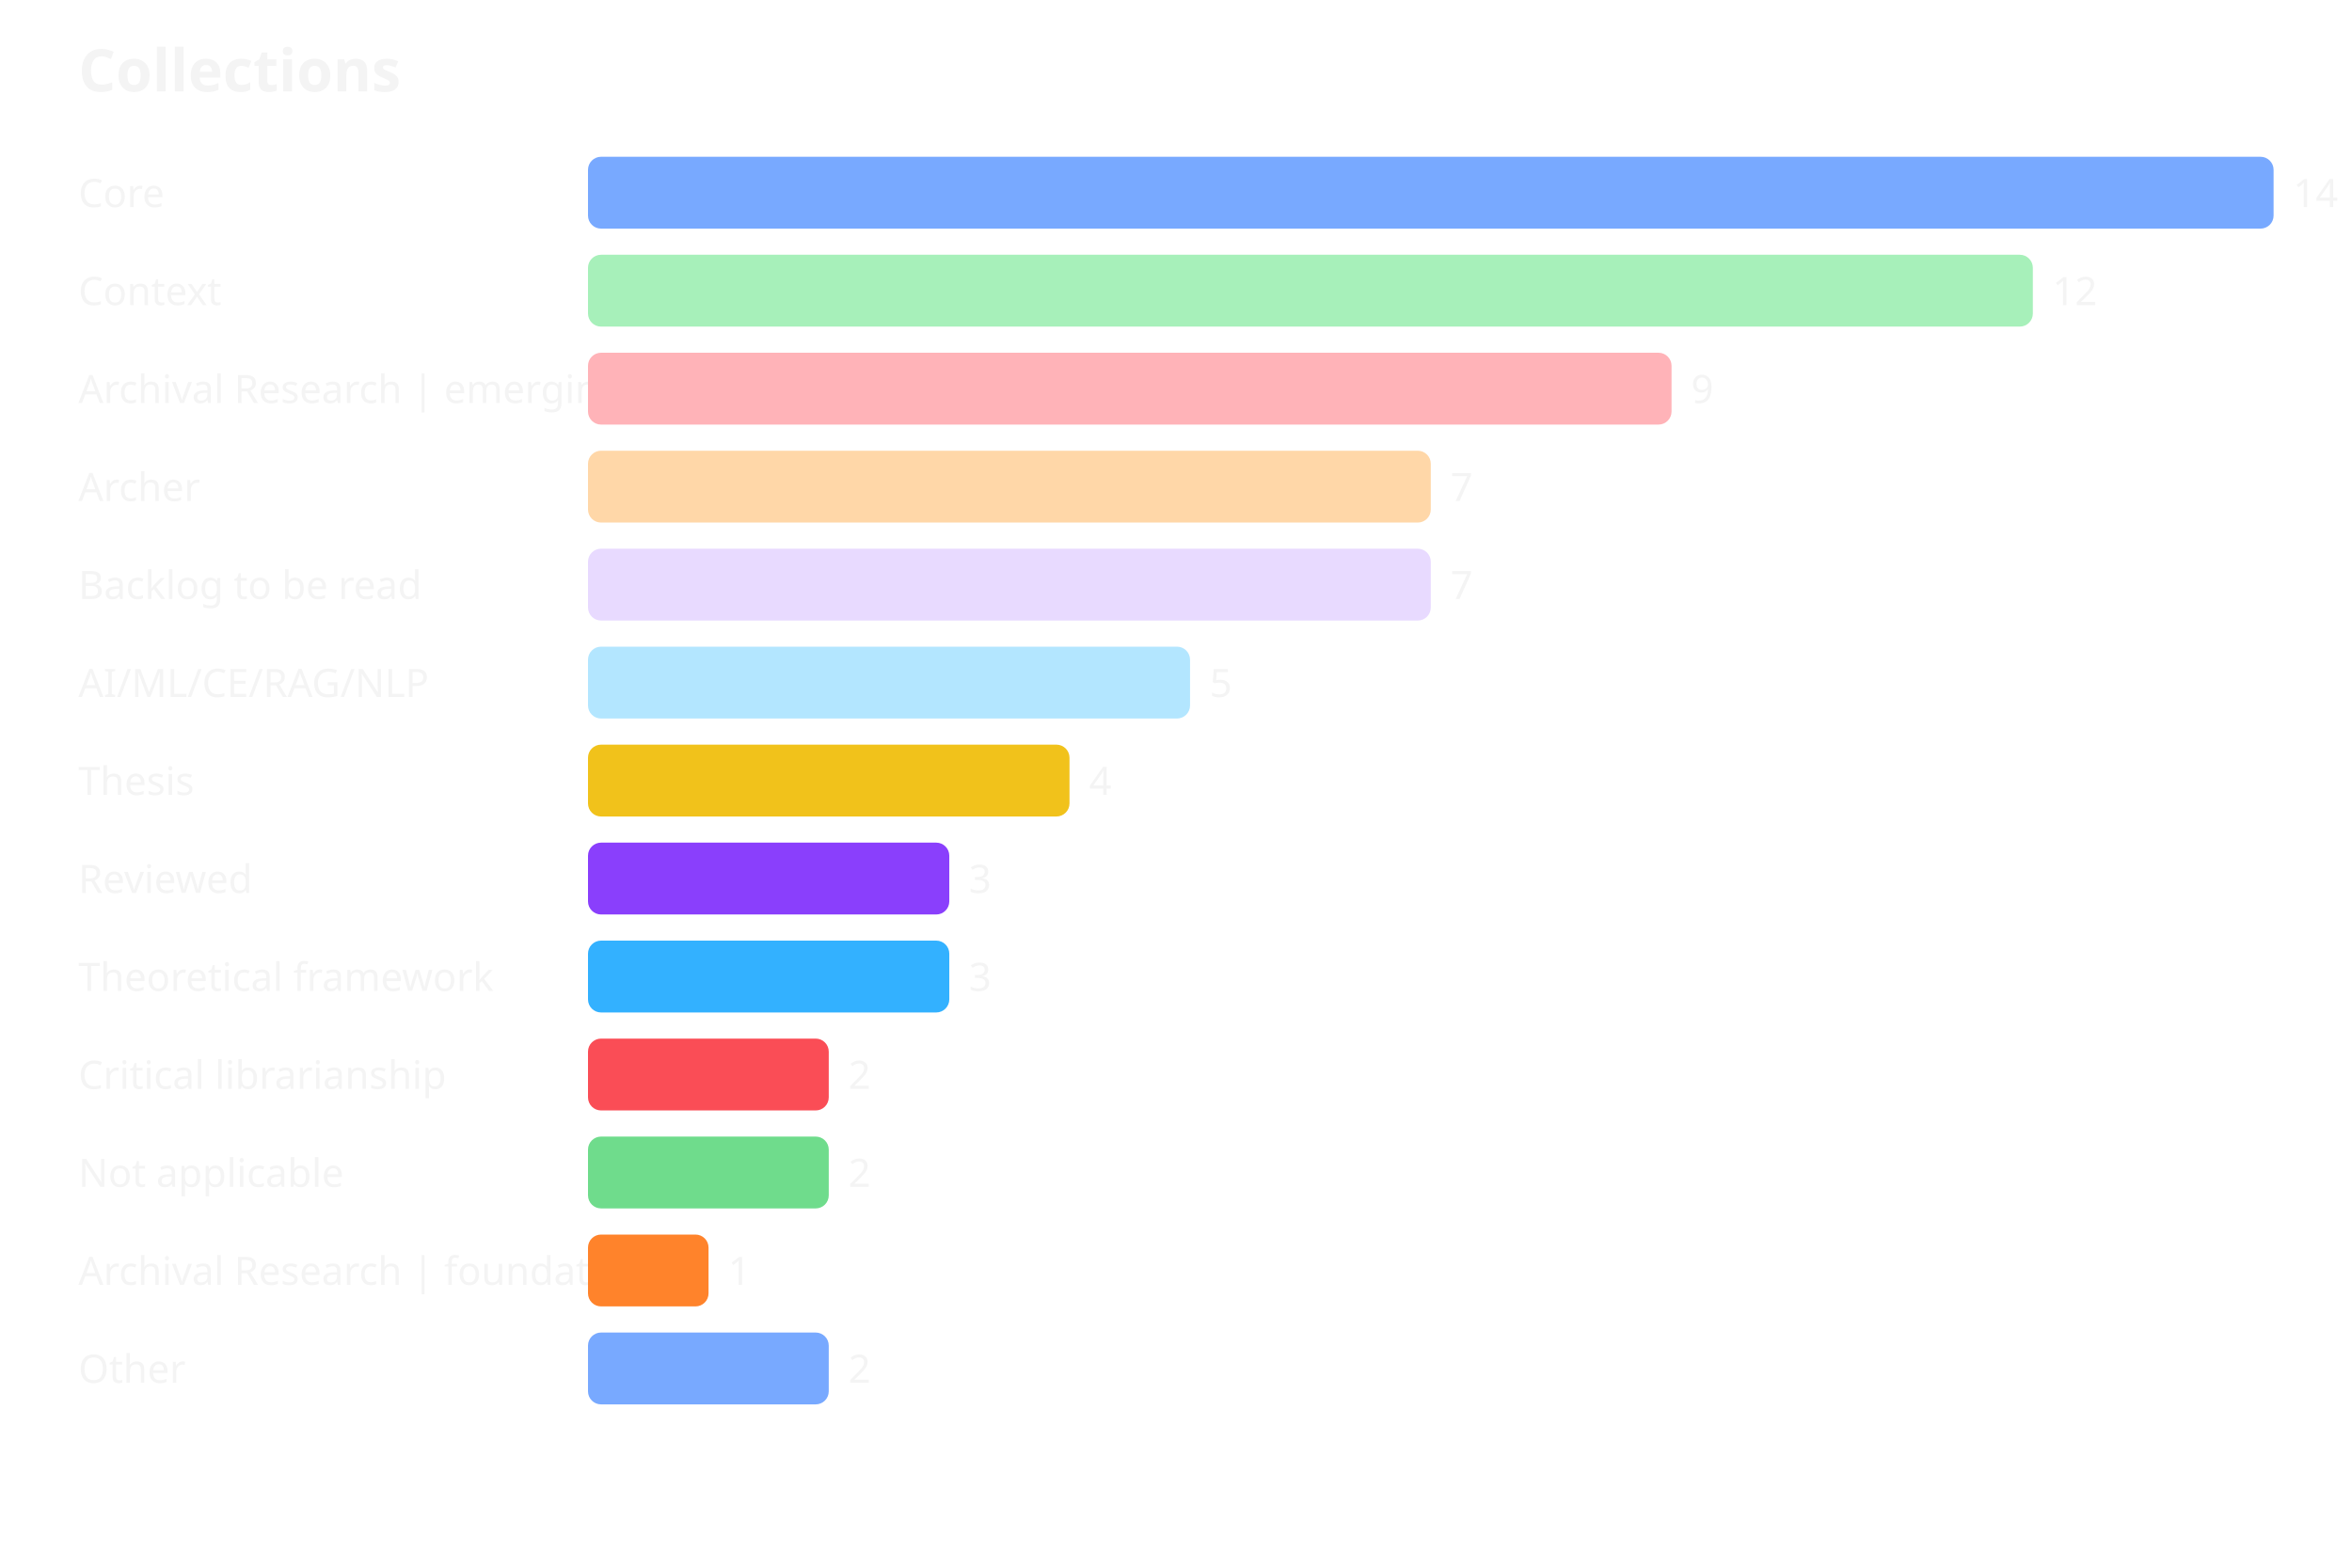
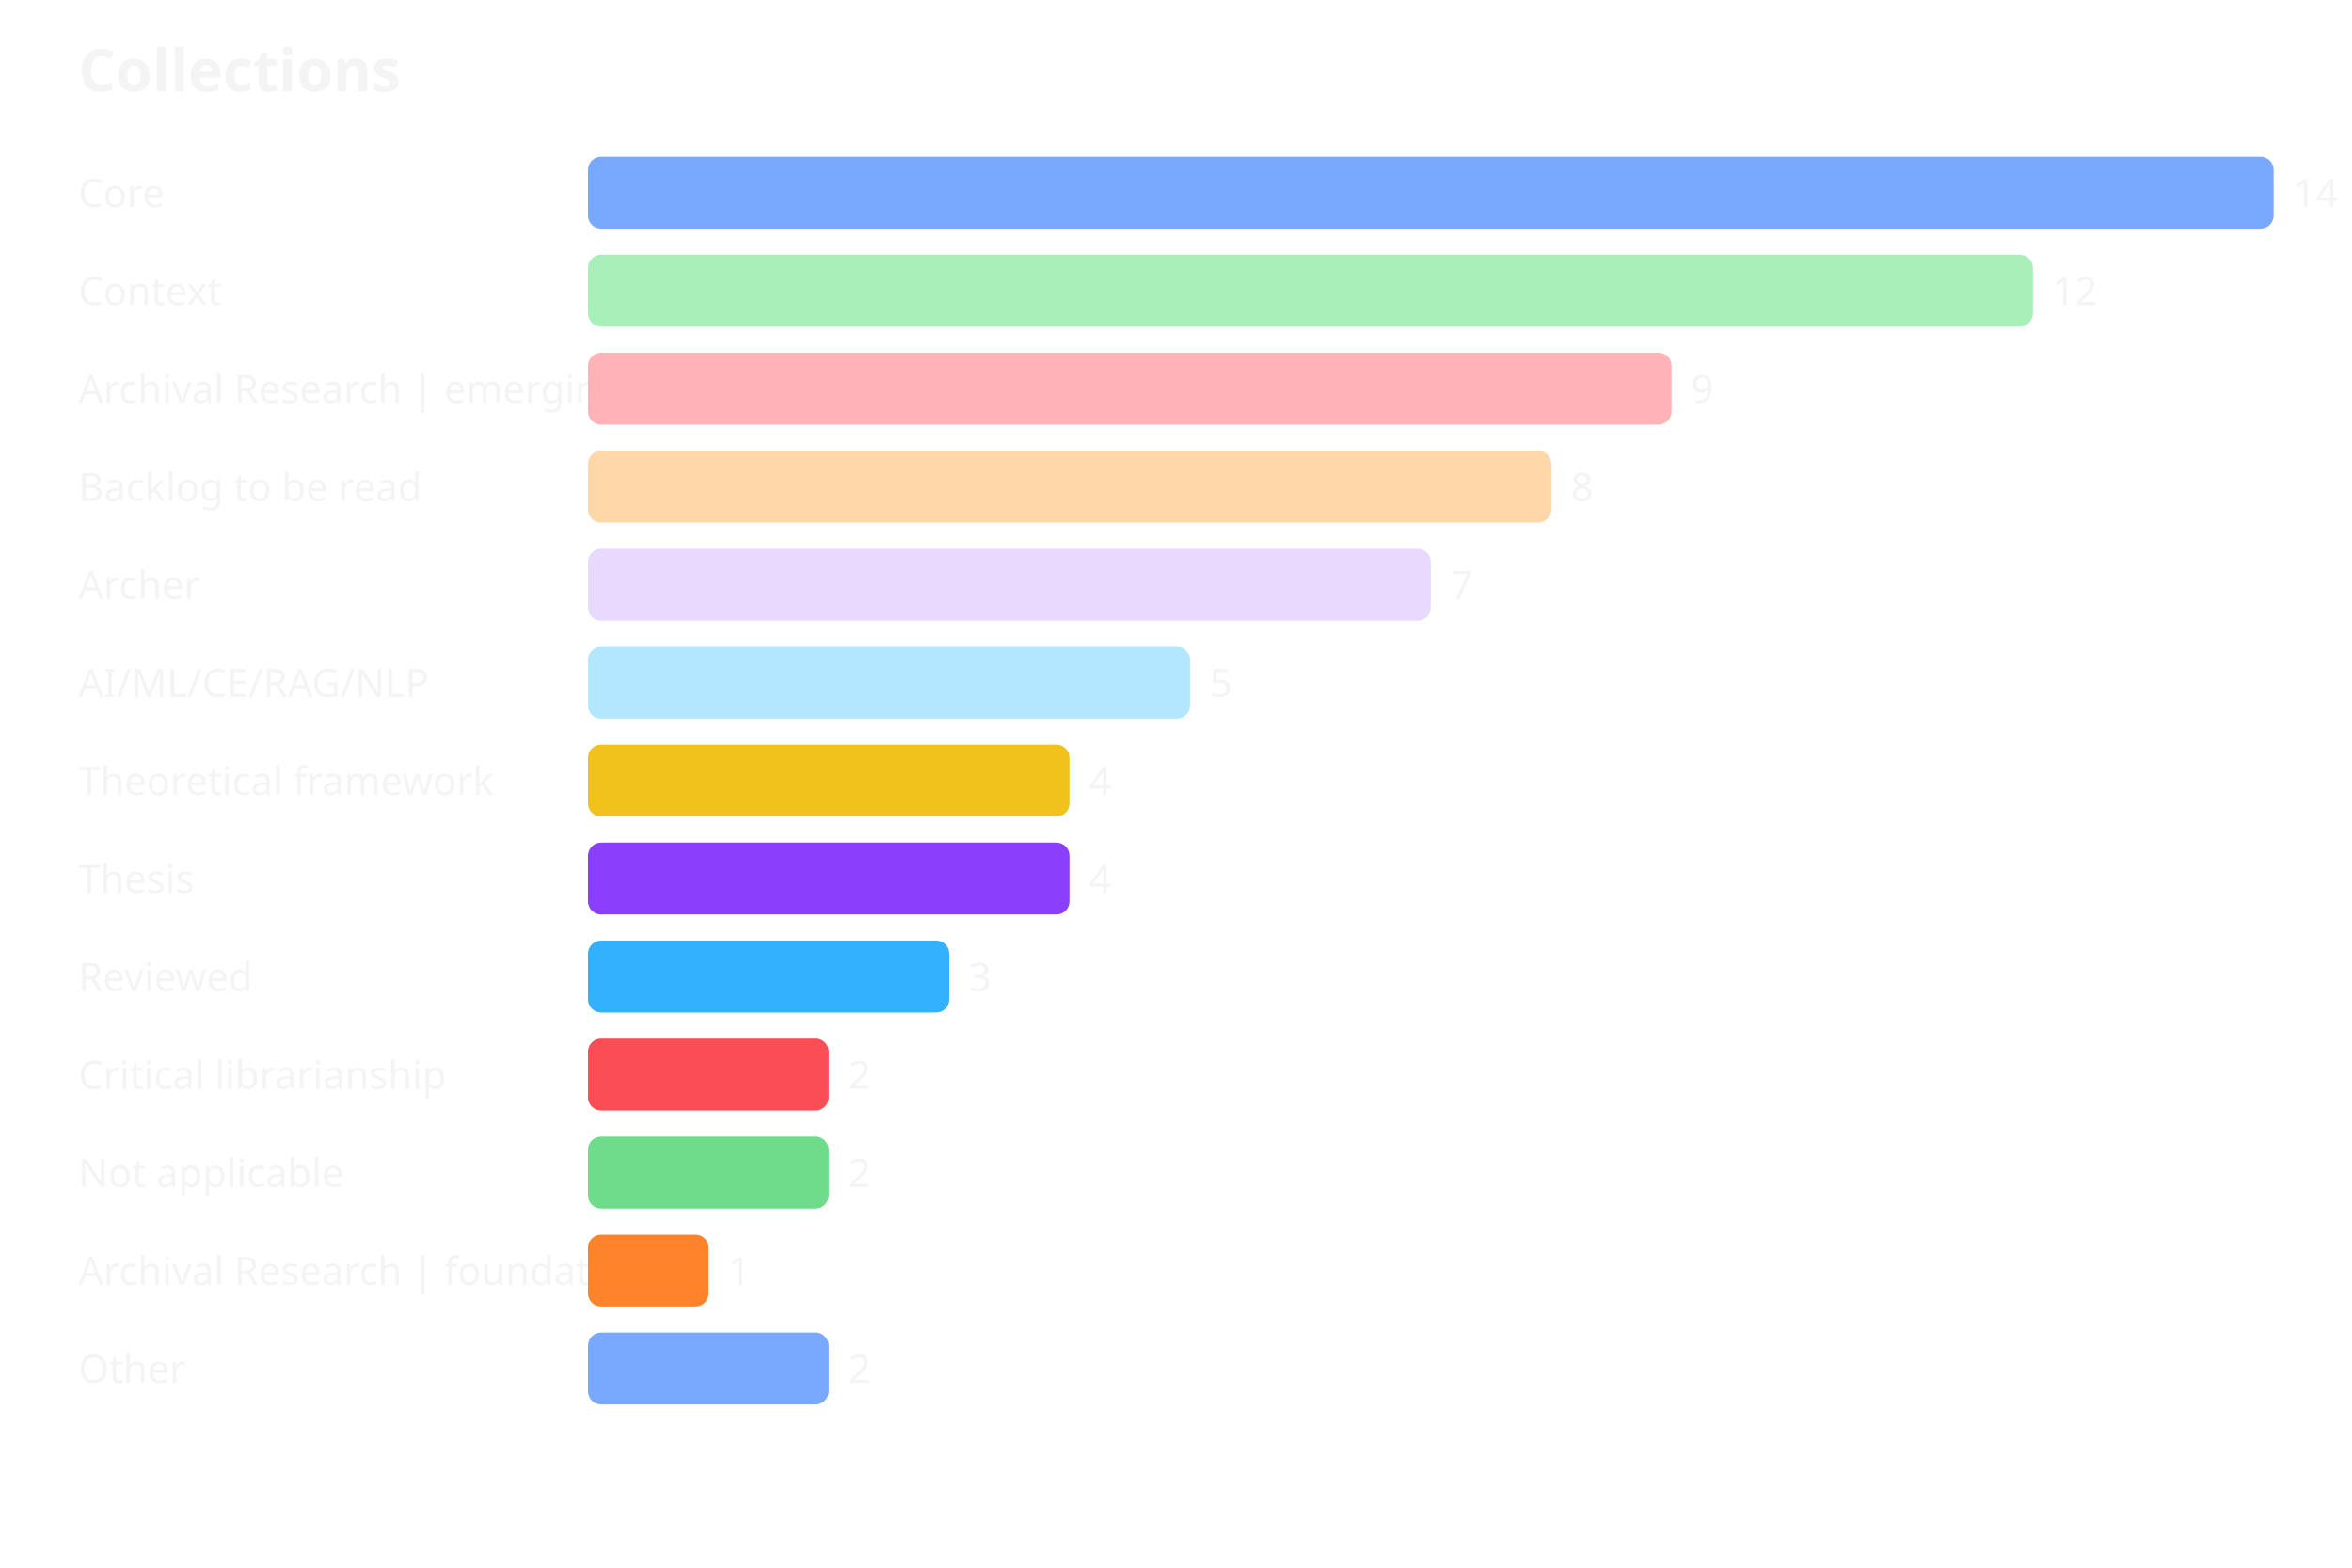
<svg xmlns="http://www.w3.org/2000/svg" width="720" height="480" viewBox="0 0 720 480" role="img" aria-label="Collections">
  <rect x="0" y="0" width="720" height="480" fill="none" />
  <g font-family="IBM Plex Sans, system-ui" fill="#f4f4f4">
    <text x="24" y="28" font-size="18" font-weight="600">Collections</text>
    <text x="24" y="63.4" font-size="12">Core</text>
    <rect x="180" y="48" width="516.0" height="22" rx="4" fill="#78a9ff" />
    <text x="702.0" y="63.4" font-size="12">14</text>
    <text x="24" y="93.4" font-size="12">Context</text>
    <rect x="180" y="78" width="442.3" height="22" rx="4" fill="#a7f0ba" />
    <text x="628.3" y="93.4" font-size="12">12</text>
    <text x="24" y="123.4" font-size="12">Archival Research | emerging</text>
    <rect x="180" y="108" width="331.7" height="22" rx="4" fill="#ffb3b8" />
    <text x="517.7" y="123.4" font-size="12">9</text>
-     <text x="24" y="153.4" font-size="12">Archer</text>
-     <rect x="180" y="138" width="258.0" height="22" rx="4" fill="#ffd7a8" />
-     <text x="444.0" y="153.4" font-size="12">7</text>
-     <text x="24" y="183.4" font-size="12">Backlog to be read</text>
+     <text x="24" y="153.4" font-size="12">Backlog to be read</text>
+     <rect x="180" y="138" width="294.9" height="22" rx="4" fill="#ffd7a8" />
+     <text x="480.9" y="153.4" font-size="12">8</text>
+     <text x="24" y="183.4" font-size="12">Archer</text>
    <rect x="180" y="168" width="258.0" height="22" rx="4" fill="#e8daff" />
    <text x="444.0" y="183.4" font-size="12">7</text>
    <text x="24" y="213.4" font-size="12">AI/ML/CE/RAG/NLP</text>
    <rect x="180" y="198" width="184.3" height="22" rx="4" fill="#b3e6ff" />
    <text x="370.3" y="213.4" font-size="12">5</text>
-     <text x="24" y="243.4" font-size="12">Thesis</text>
+     <text x="24" y="243.4" font-size="12">Theoretical framework</text>
    <rect x="180" y="228" width="147.4" height="22" rx="4" fill="#f1c21b" />
    <text x="333.4" y="243.4" font-size="12">4</text>
-     <text x="24" y="273.4" font-size="12">Reviewed</text>
-     <rect x="180" y="258" width="110.6" height="22" rx="4" fill="#8a3ffc" />
-     <text x="296.6" y="273.4" font-size="12">3</text>
-     <text x="24" y="303.4" font-size="12">Theoretical framework</text>
+     <text x="24" y="273.4" font-size="12">Thesis</text>
+     <rect x="180" y="258" width="147.4" height="22" rx="4" fill="#8a3ffc" />
+     <text x="333.4" y="273.4" font-size="12">4</text>
+     <text x="24" y="303.4" font-size="12">Reviewed</text>
    <rect x="180" y="288" width="110.6" height="22" rx="4" fill="#33b1ff" />
    <text x="296.6" y="303.4" font-size="12">3</text>
    <text x="24" y="333.4" font-size="12">Critical librarianship</text>
    <rect x="180" y="318" width="73.7" height="22" rx="4" fill="#fa4d56" />
    <text x="259.7" y="333.4" font-size="12">2</text>
    <text x="24" y="363.4" font-size="12">Not applicable</text>
    <rect x="180" y="348" width="73.7" height="22" rx="4" fill="#6fdc8c" />
    <text x="259.7" y="363.4" font-size="12">2</text>
    <text x="24" y="393.4" font-size="12">Archival Research | foundational</text>
    <rect x="180" y="378" width="36.9" height="22" rx="4" fill="#ff832b" />
    <text x="222.9" y="393.4" font-size="12">1</text>
    <text x="24" y="423.4" font-size="12">Other</text>
    <rect x="180" y="408" width="73.7" height="22" rx="4" fill="#78a9ff" />
    <text x="259.7" y="423.4" font-size="12">2</text>
  </g>
</svg>
